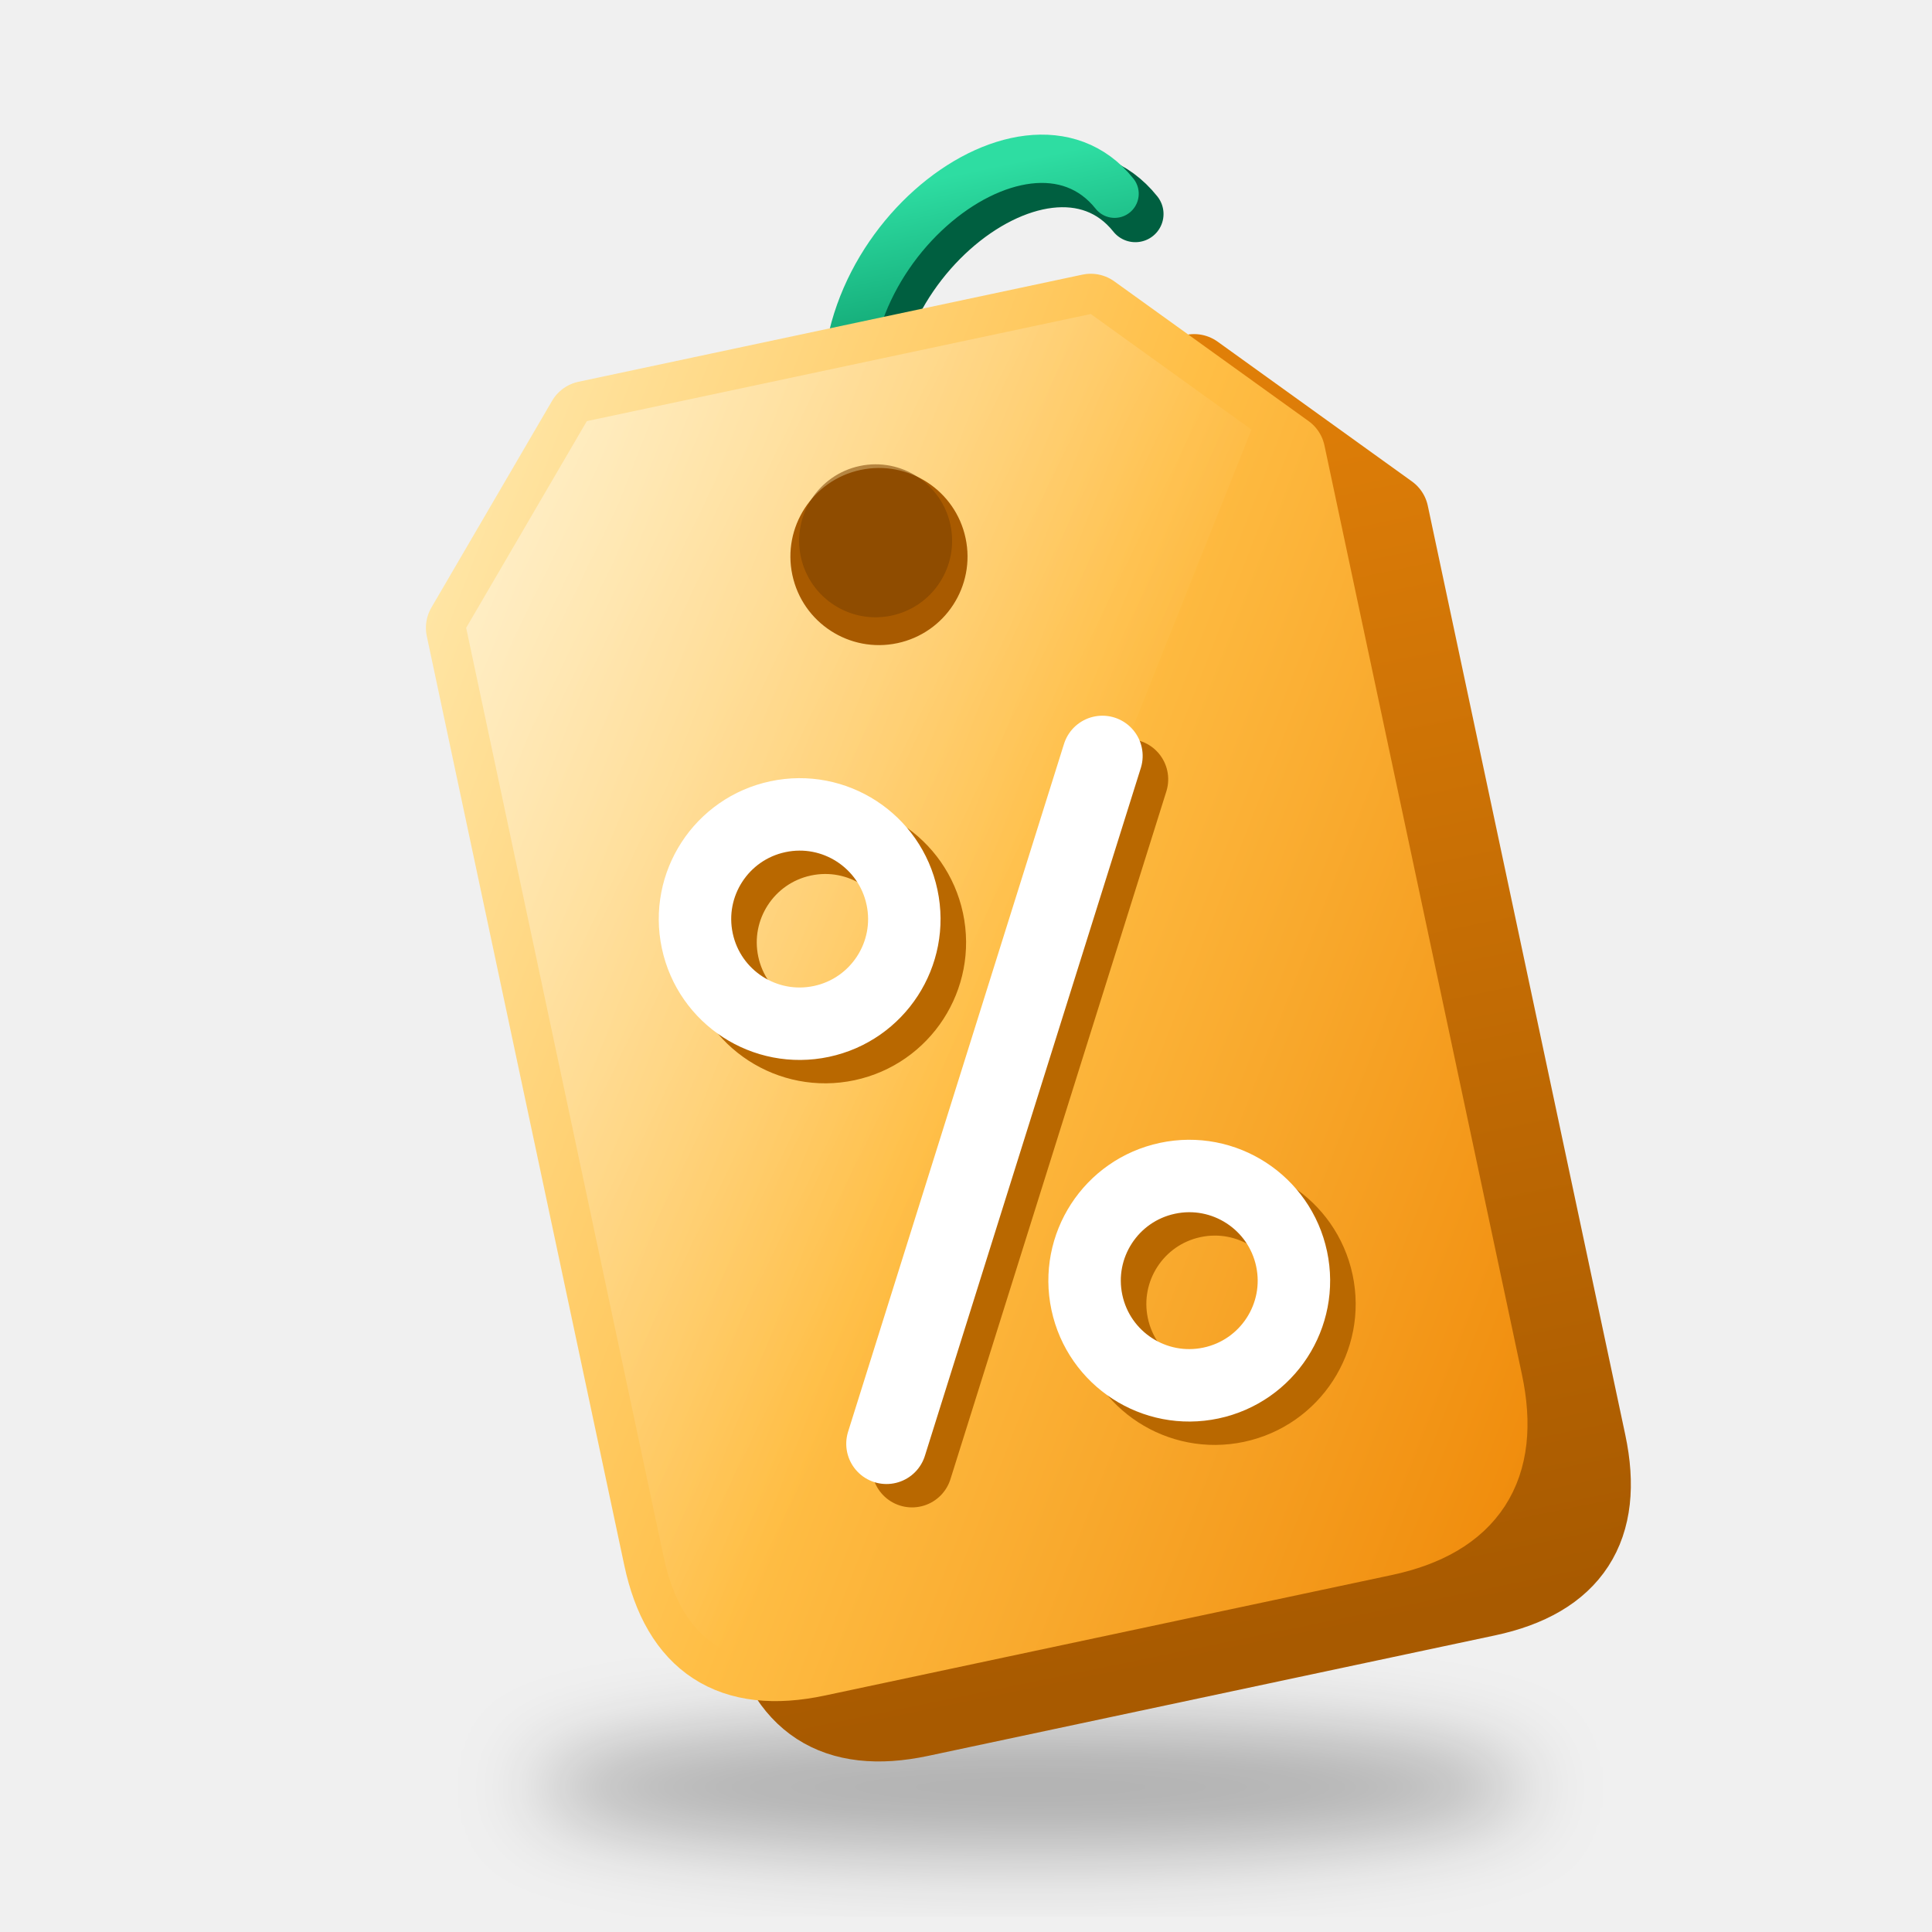
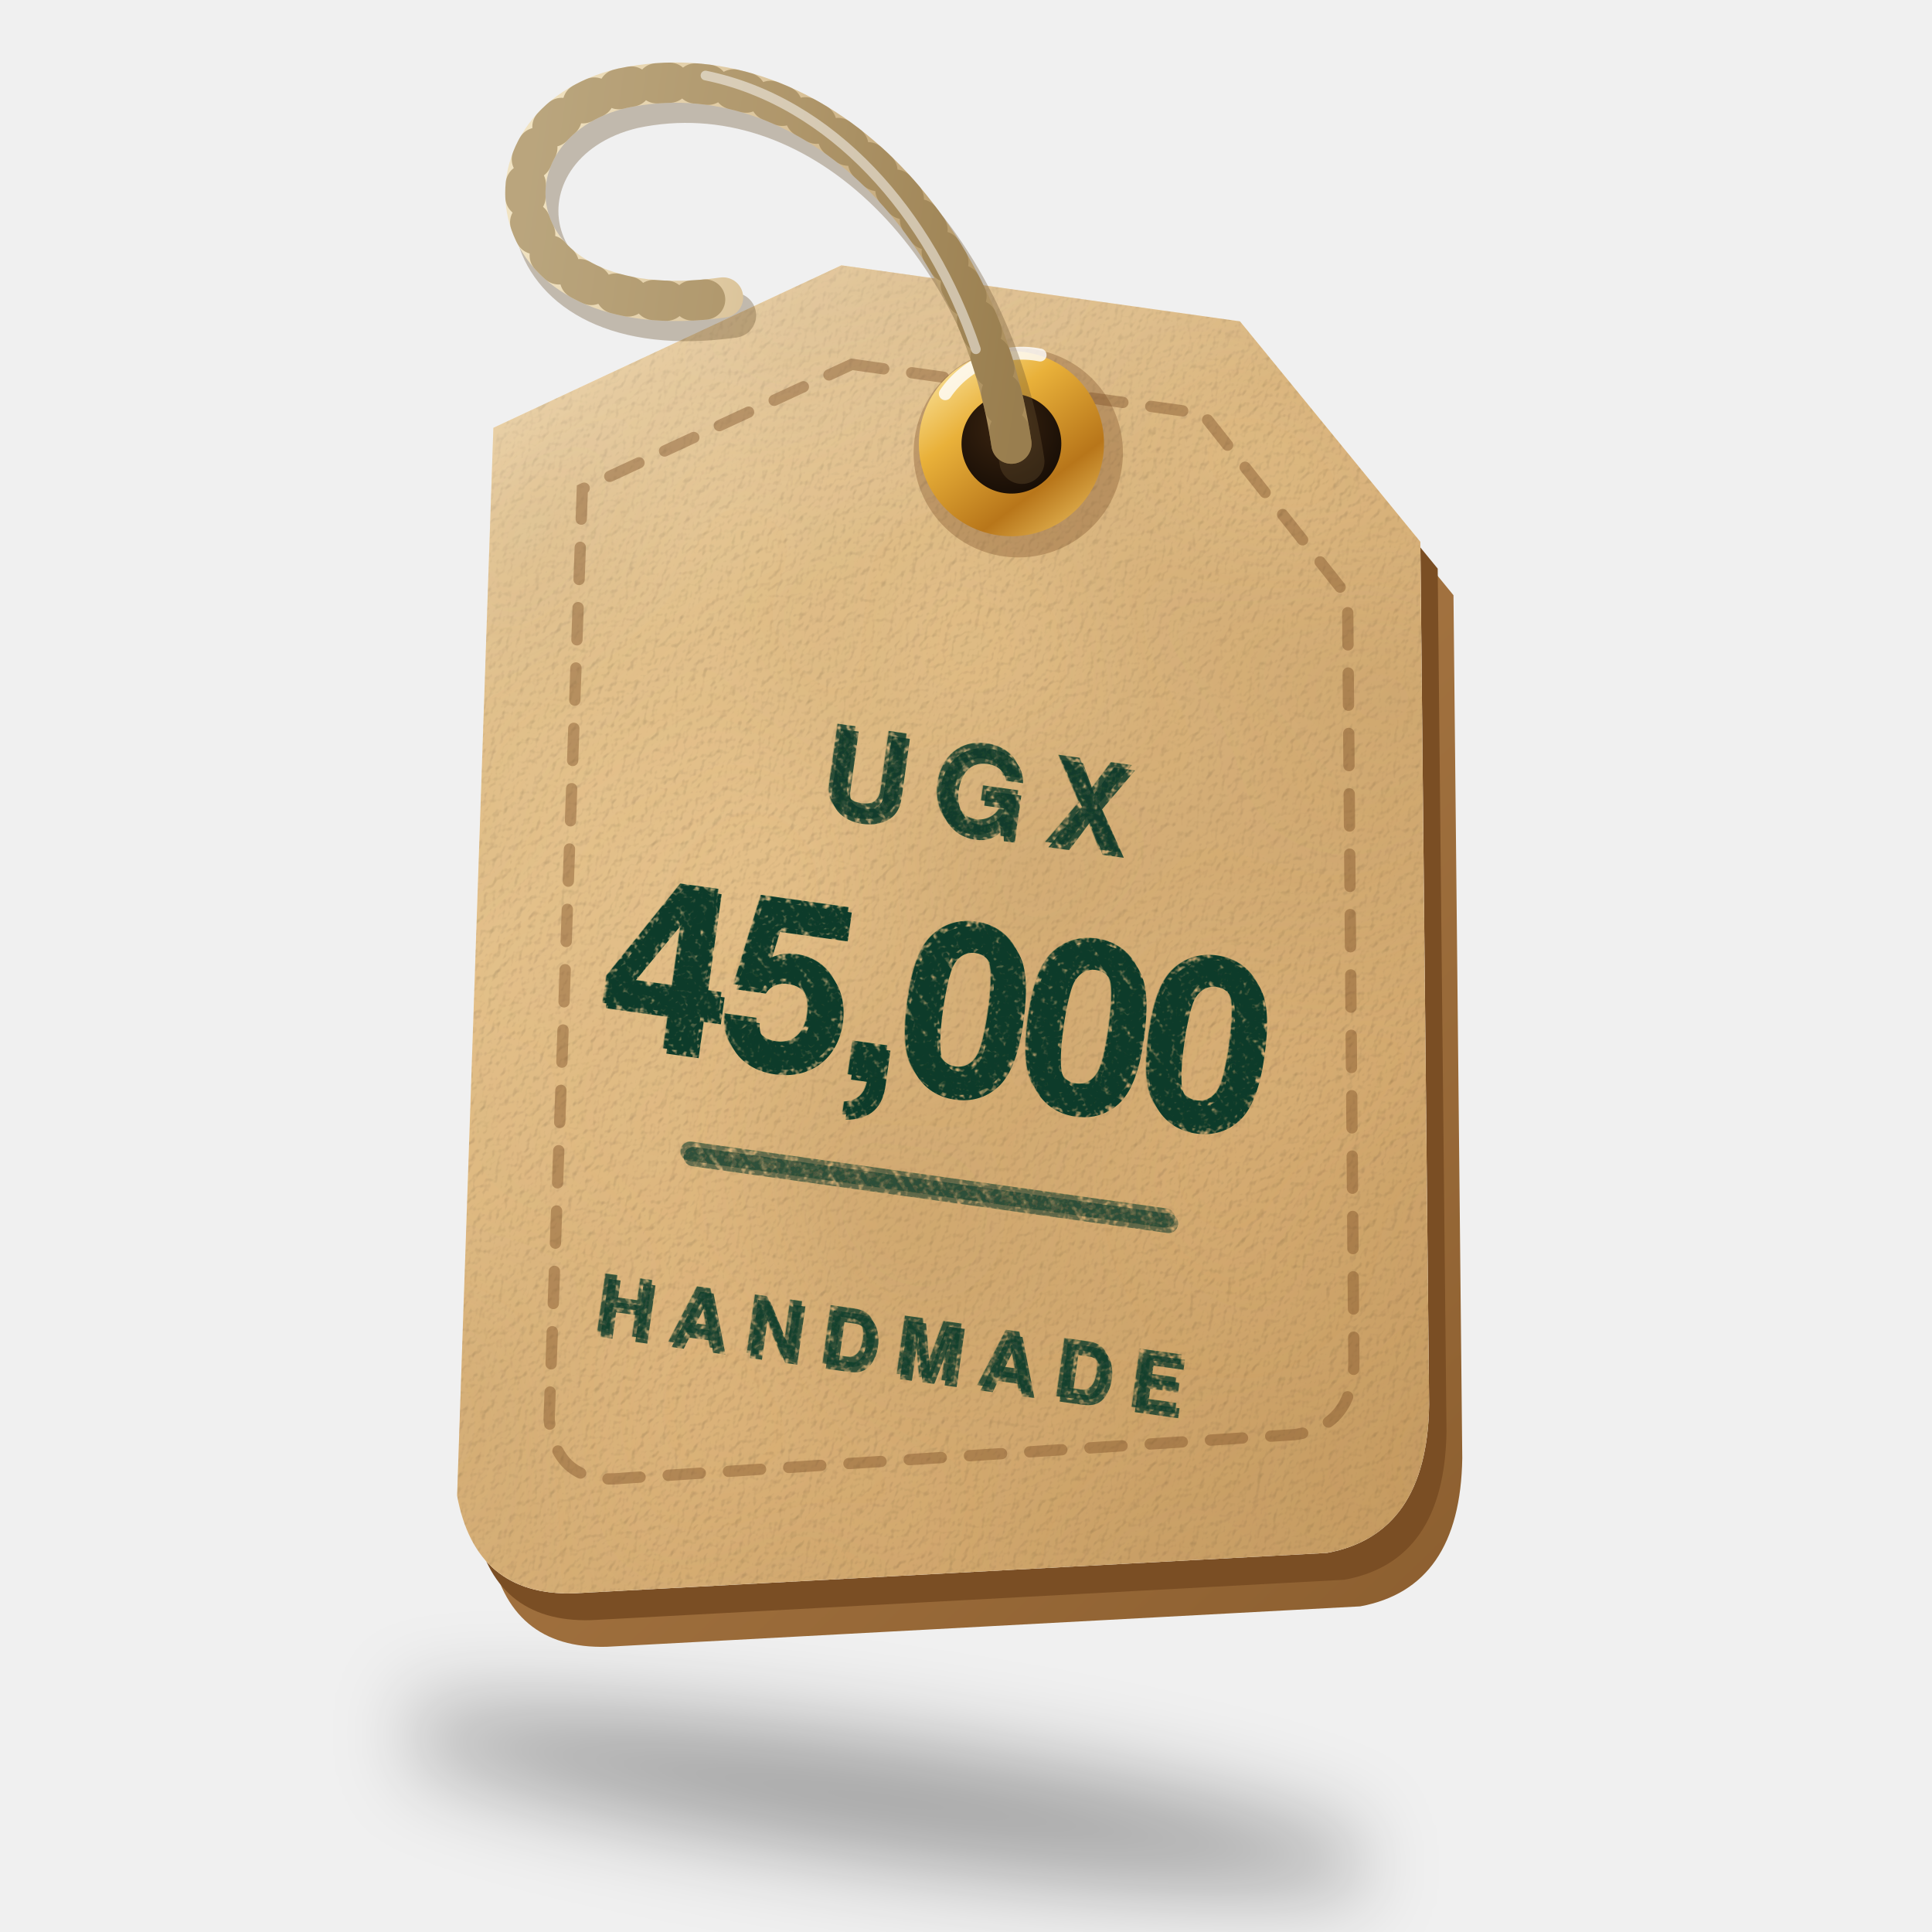
<svg xmlns="http://www.w3.org/2000/svg" viewBox="0 0 240 240" width="240" height="240">
  <defs>
-     <linearGradient id="face" x1="0" y1="0" x2="1" y2="1">
-       <stop offset="0" stop-color="#FFE9AE" />
-       <stop offset=".5" stop-color="#FFBE45" />
-       <stop offset="1" stop-color="#F08C0C" />
-     </linearGradient>
-     <linearGradient id="back" x1="0" y1="0" x2="0" y2="1">
-       <stop offset="0" stop-color="#E07F08" />
-       <stop offset="1" stop-color="#A85A00" />
-     </linearGradient>
-     <linearGradient id="gloss" x1="0" y1="0" x2="1" y2="1">
-       <stop offset="0" stop-color="#fff" stop-opacity=".55" />
-       <stop offset=".55" stop-color="#fff" stop-opacity="0" />
-     </linearGradient>
-     <linearGradient id="str" x1="0" y1="0" x2="0" y2="1">
-       <stop offset="0" stop-color="#2EDDA2" />
-       <stop offset="1" stop-color="#008558" />
-     </linearGradient>
-     <filter id="blur" x="-30%" y="-50%" width="160%" height="200%">
+     <filter id="kraft" x="0" y="0" width="100%" height="100%" color-interpolation-filters="sRGB">
+       <feTurbulence type="fractalNoise" baseFrequency="1.15 0.9" numOctaves="2" seed="11" result="n" />
+       <feDiffuseLighting in="n" surfaceScale="0.75" diffuseConstant="1.18" lighting-color="#fff" result="lit">
+         <feDistantLight azimuth="235" elevation="58" />
+       </feDiffuseLighting>
+       <feComposite in="lit" in2="SourceAlpha" operator="in" result="litc" />
+       <feBlend in="SourceGraphic" in2="litc" mode="multiply" />
+     </filter>
+     <filter id="mottle" x="0" y="0" width="100%" height="100%">
+       <feTurbulence type="fractalNoise" baseFrequency="0.018" numOctaves="2" seed="4" result="m" />
+       <feColorMatrix in="m" type="matrix" values="0 0 0 0 .45  0 0 0 0 .27  0 0 0 0 .1  0 0 0 .55 -.12" result="mc" />
+       <feComposite in="mc" in2="SourceAlpha" operator="in" />
+     </filter>
+     <filter id="ink" x="-5%" y="-5%" width="110%" height="110%">
+       <feTurbulence type="fractalNoise" baseFrequency="1.3" numOctaves="2" seed="2" result="t" />
+       <feColorMatrix in="t" type="matrix" values="0 0 0 0 0  0 0 0 0 0  0 0 0 0 0  0 0 0 -3.2 2.55" result="holes" />
+       <feComposite in="SourceGraphic" in2="holes" operator="in" result="speck" />
+       <feOffset in="speck" dx="-.5" dy="-.6" result="hi" />
+       <feMerge>
+         <feMergeNode in="hi" />
+         <feMergeNode in="speck" />
+       </feMerge>
+     </filter>
+     <filter id="soft" x="-30%" y="-60%" width="160%" height="220%">
      <feGaussianBlur stdDeviation="5" />
    </filter>
-     <clipPath id="clip">
-       <path id="shape" d="M88 44H152L172 66V184Q172 200 156 200H84Q68 200 68 184V66Z" />
+     <filter id="soft2" x="-30%" y="-60%" width="160%" height="220%">
+       <feGaussianBlur stdDeviation="1.6" />
+     </filter>
+     <linearGradient id="card" x1="0" y1="0" x2="1" y2="1">
+       <stop offset="0" stop-color="#F0D3A0" />
+       <stop offset=".55" stop-color="#DDB57C" />
+       <stop offset="1" stop-color="#C79A5E" />
+     </linearGradient>
+     <linearGradient id="edge" x1="0" y1="0" x2="1" y2="1">
+       <stop offset="0" stop-color="#B98650" />
+       <stop offset="1" stop-color="#8A5D2E" />
+     </linearGradient>
+     <linearGradient id="brass" x1="0" y1="0" x2="1" y2="1">
+       <stop offset="0" stop-color="#FFF1B8" />
+       <stop offset=".35" stop-color="#E9B13A" />
+       <stop offset=".7" stop-color="#B8761A" />
+       <stop offset="1" stop-color="#F5CE6B" />
+     </linearGradient>
+     <radialGradient id="hole" cx=".4" cy=".35" r=".8">
+       <stop offset="0" stop-color="#3a2410" />
+       <stop offset="1" stop-color="#120a04" />
+     </radialGradient>
+     <linearGradient id="twine" x1="0" y1="0" x2="1" y2="0">
+       <stop offset="0" stop-color="#F1E3C2" />
+       <stop offset=".5" stop-color="#D9C197" />
+       <stop offset="1" stop-color="#A98C5A" />
+     </linearGradient>
+     <linearGradient id="sheen" x1="0" y1="0" x2="1" y2="1">
+       <stop offset="0" stop-color="#fff" stop-opacity=".38" />
+       <stop offset=".4" stop-color="#fff" stop-opacity="0" />
+     </linearGradient>
+     <clipPath id="face">
+       <path id="shape" d="M92 36 L142 36 L168 60 L184 166 Q186 182 174 186 L82 204 Q70 206 66 194 L52 62 Z" />
    </clipPath>
  </defs>
-   <ellipse cx="128" cy="222" rx="62" ry="8" fill="#000" opacity=".28" filter="url(#blur)" />
-   <g transform="rotate(-12 120 120)">
-     <path d="M120 54C118 30 150 14 158 30" fill="none" stroke="#005F40" stroke-width="7" stroke-linecap="round" transform="translate(2 3)" />
-     <path d="M120 54C118 30 150 14 158 30" fill="none" stroke="url(#str)" stroke-width="6" stroke-linecap="round" />
-     <path d="M88 44H152L172 66V184Q172 200 156 200H84Q68 200 68 184V66Z" fill="url(#back)" stroke="url(#back)" stroke-width="10" stroke-linejoin="round" transform="translate(11 10)" />
-     <path d="M88 44H152L172 66V184Q172 200 156 200H84Q68 200 68 184V66Z" fill="url(#face)" stroke="url(#face)" stroke-width="10" stroke-linejoin="round" />
-     <g clip-path="url(#clip)">
-       <path d="M50 30H190L70 210H50Z" fill="url(#gloss)" />
+   <g transform="rotate(8 120 124)">
+     <ellipse cx="124" cy="224" rx="62" ry="7" fill="#000" opacity=".34" filter="url(#soft)" />
+     <path d="M92 36 L142 36 L168 60 L184 166 Q186 182 174 186 L82 204 Q70 206 66 194 L52 62 Z" fill="url(#edge)" transform="translate(5 6)" />
+     <path d="M92 36 L142 36 L168 60 L184 166 Q186 182 174 186 L82 204 Q70 206 66 194 L52 62 Z" fill="#7A4E24" transform="translate(2.6 3)" />
+     <g filter="url(#kraft)">
+       <path d="M92 36 L142 36 L168 60 L184 166 Q186 182 174 186 L82 204 Q70 206 66 194 L52 62 Z" fill="url(#card)" />
    </g>
-     <circle cx="120" cy="68" r="11" fill="#A85A00" />
-     <circle cx="120" cy="66" r="9.5" fill="#7A3F00" opacity=".55" />
-     <circle cx="120" cy="66" r="9" fill="#2a1500" opacity=".0" />
-     <g transform="translate(2.5 3.5)" fill="#B96800" stroke="#B96800" stroke-linecap="round">
-       <circle cx="101" cy="110" r="13" fill="none" stroke-width="9" />
-       <circle cx="139" cy="164" r="13" fill="none" stroke-width="9" />
-       <path d="M142 98L98 176" stroke-width="10" />
+     <g clip-path="url(#face)">
+       <rect x="40" y="30" width="160" height="190" filter="url(#mottle)" />
+       <path d="M40 30H200V120Q120 90 40 130Z" fill="url(#sheen)" />
    </g>
-     <g fill="#fff" stroke="#fff" stroke-linecap="round">
-       <circle cx="101" cy="110" r="13" fill="none" stroke-width="9" />
-       <circle cx="139" cy="164" r="13" fill="none" stroke-width="9" />
-       <path d="M142 98L98 176" stroke-width="10" />
+     <path d="M95 48 L139 48 L160 68 L174 162 Q175 170 168 172 L86 189 Q78 191 76 183 L64 68 Z" fill="none" stroke="#7A4E24" stroke-opacity=".42" stroke-width="1.4" stroke-dasharray="4 3.5" stroke-linecap="round" />
+     <circle cx="117" cy="56" r="13" fill="#7A4E24" opacity=".35" />
+     <circle cx="116" cy="55" r="11.5" fill="url(#brass)" />
+     <circle cx="116" cy="55" r="6.2" fill="url(#hole)" />
+     <path d="M107 50 A11.5 11.5 0 0 1 118 43.6" fill="none" stroke="#fff" stroke-opacity=".8" stroke-width="1.6" stroke-linecap="round" />
+     <g filter="url(#ink)" fill="#0B3B2B" font-family="'Poppins','Segoe UI',Helvetica,Arial,sans-serif" font-weight="700">
+       <text x="118" y="104" font-size="15" letter-spacing="3" text-anchor="middle" opacity=".85">UGX</text>
+       <text x="117" y="136" font-size="29" letter-spacing="-1" text-anchor="middle">45,000</text>
+       <rect x="88" y="147" width="62" height="2.4" rx="1.2" opacity=".6" />
+       <text x="117" y="172" font-size="10" letter-spacing="2.2" text-anchor="middle" opacity=".8">HANDMADE</text>
    </g>
+     <circle cx="154" cy="104" r="0" fill="none" />
+     <path d="M116 55 C 108 28, 84 10, 62 18 C 44 25, 50 50, 78 42" fill="none" stroke="#6b5230" stroke-width="5.6" stroke-linecap="round" opacity=".35" transform="translate(1.6 2)" />
+     <path d="M116 55 C 108 28, 84 10, 62 18 C 44 25, 50 50, 78 42" fill="none" stroke="url(#twine)" stroke-width="5" stroke-linecap="round" />
+     <path d="M116 55 C 108 28, 84 10, 62 18 C 44 25, 50 50, 78 42" fill="none" stroke="#8d7345" stroke-width="5" stroke-linecap="round" stroke-dasharray="1.6 3.2" opacity=".55" />
+     <path d="M110 44 C 102 28, 88 16, 72 15" fill="none" stroke="#fff" stroke-opacity=".5" stroke-width="1.2" stroke-linecap="round" />
  </g>
</svg>
